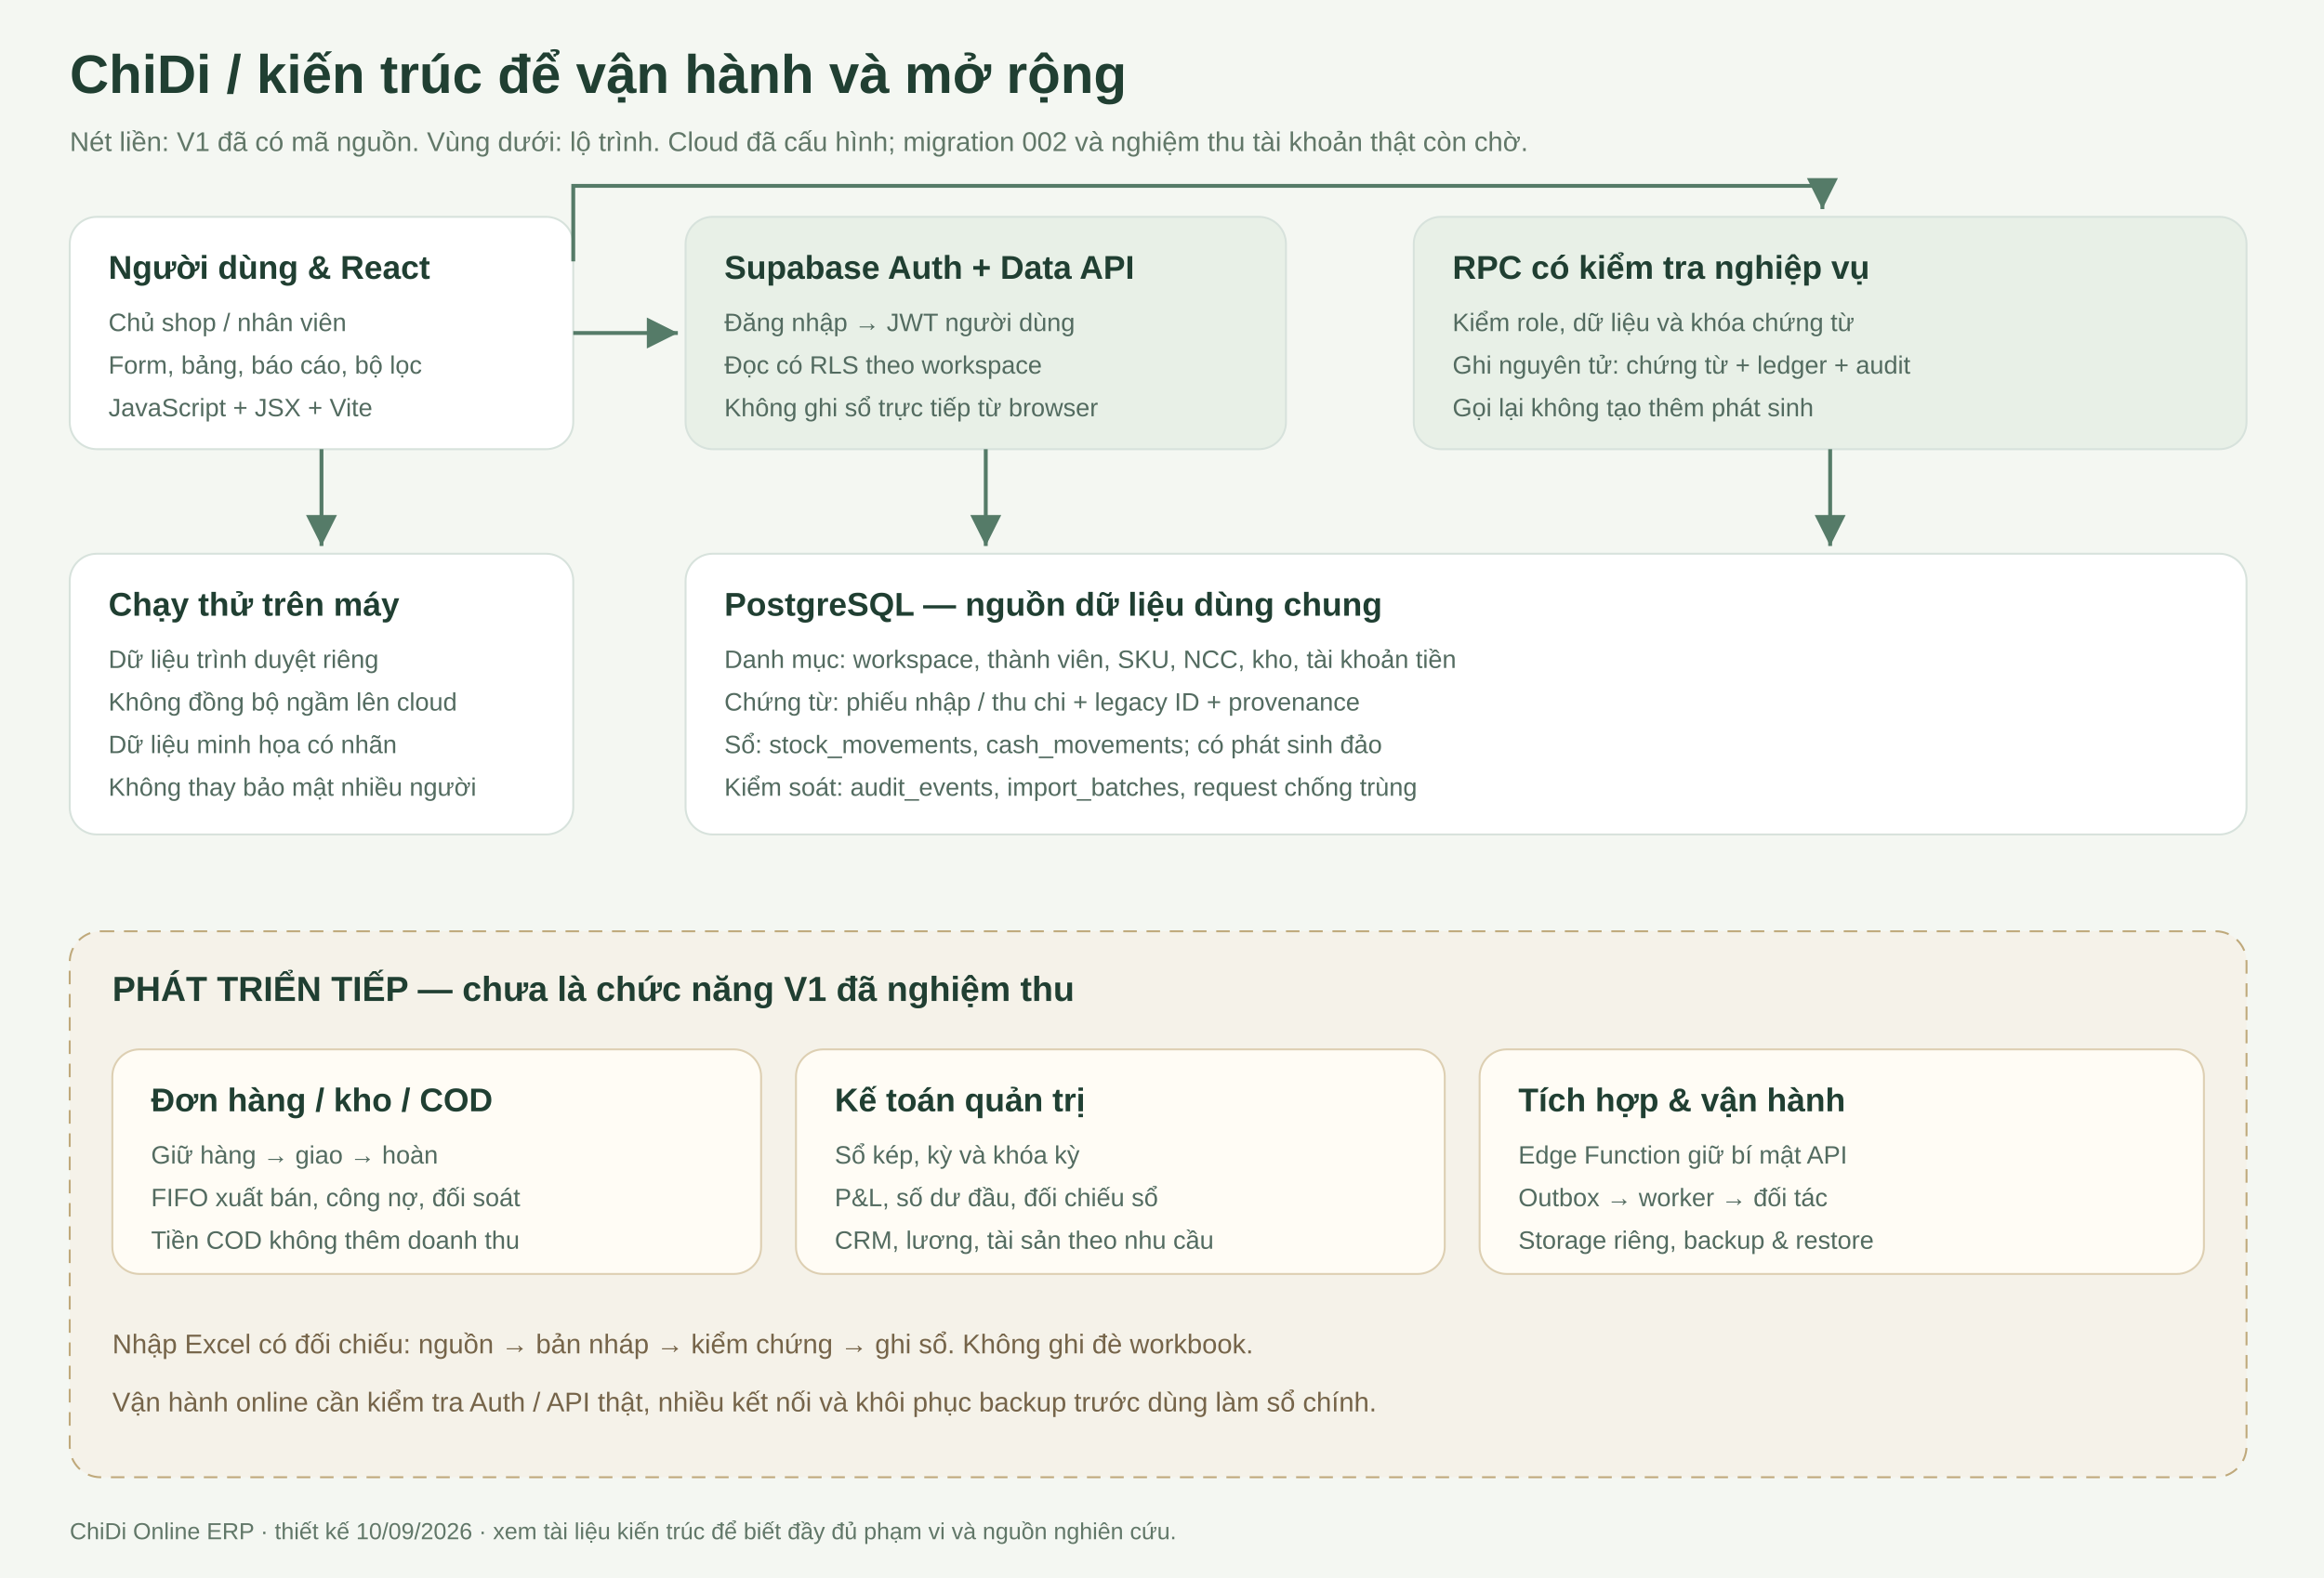
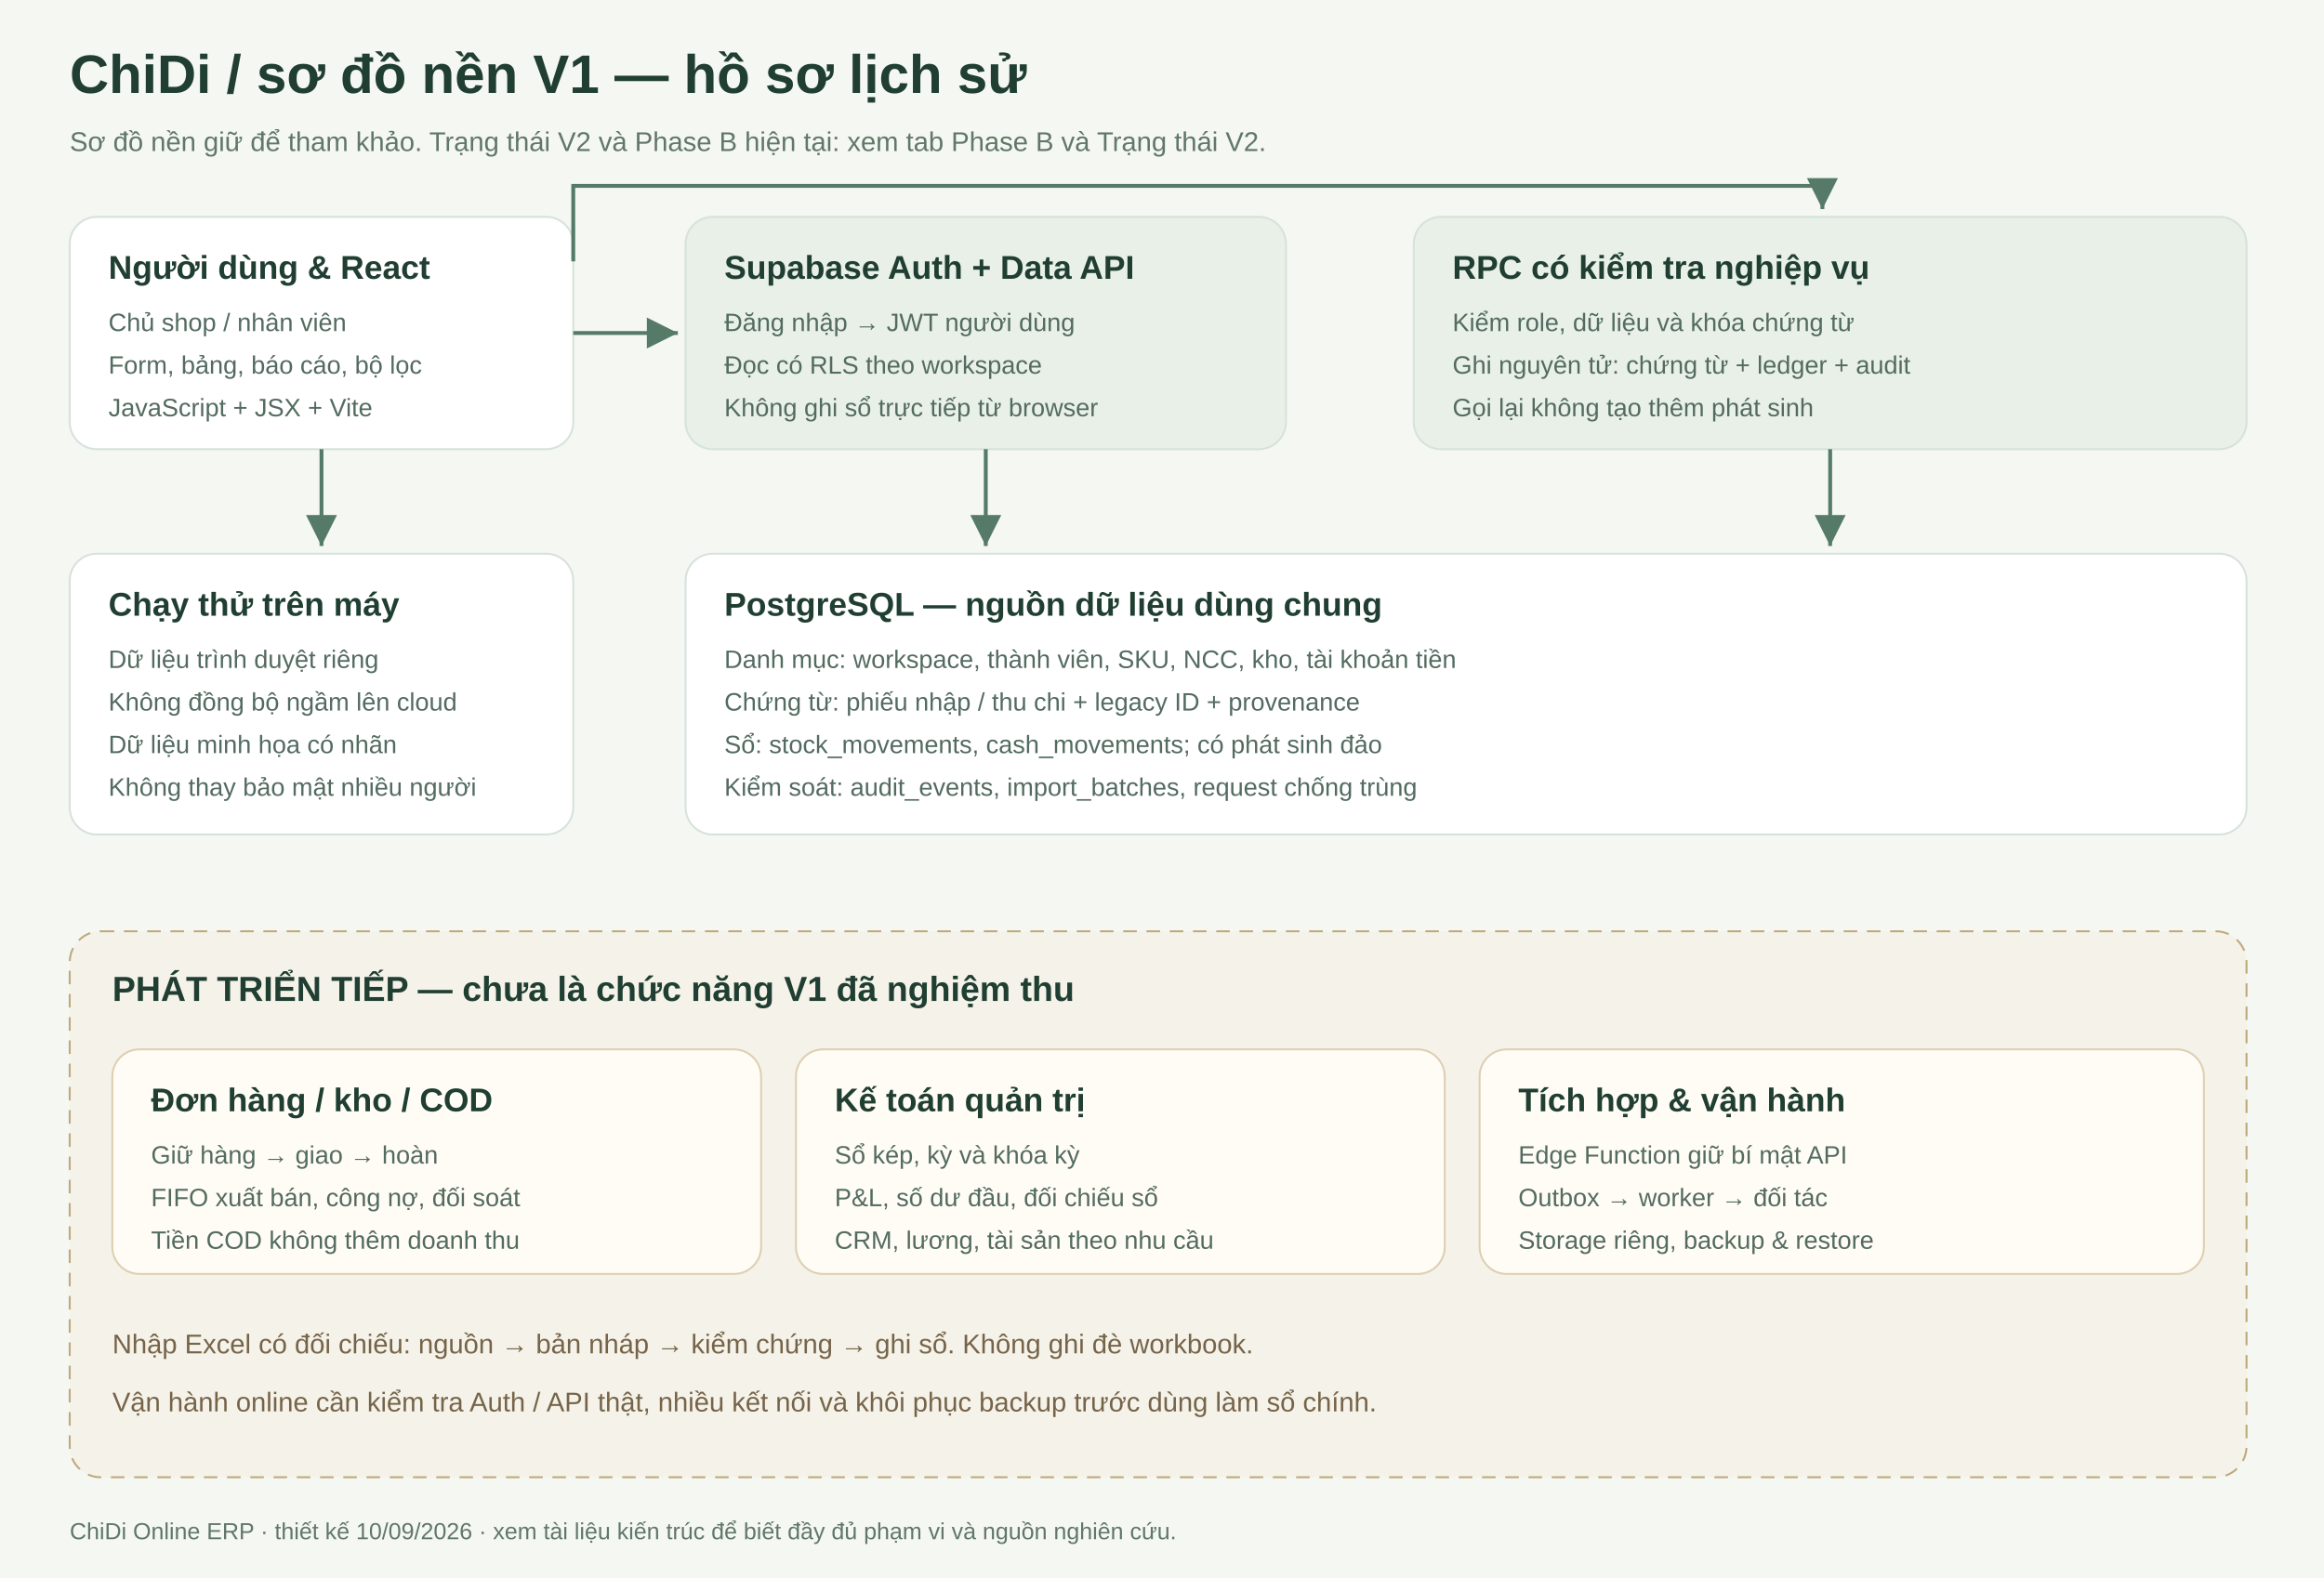
<svg xmlns="http://www.w3.org/2000/svg" viewBox="0 0 1200 815" role="img" aria-labelledby="title desc">
  <defs>
    <marker id="arrow" markerWidth="9" markerHeight="9" refX="8" refY="4" orient="auto">
      <path d="M0,0 L8,4 L0,8" fill="#557b68" />
    </marker>
  </defs>
  <rect width="1200" height="815" fill="#f4f7f2" />
  <g font-family="Segoe UI,Arial,sans-serif" fill="#203f32">
-     <text x="36" y="48" font-size="28" font-weight="700">ChiDi / kiến trúc để vận hành và mở rộng</text>
-     <text x="36" y="78" font-size="14" fill="#617768">Nét liền: V1 đã có mã nguồn. Vùng dưới: lộ trình. Cloud đã cấu hình; migration 002 và nghiệm thu tài khoản thật còn chờ.</text>
+     <text x="36" y="48" font-size="28" font-weight="700">ChiDi / sơ đồ nền V1 — hồ sơ lịch sử</text>
+     <text x="36" y="78" font-size="14" fill="#617768">Sơ đồ nền giữ để tham khảo. Trạng thái V2 và Phase B hiện tại: xem tab Phase B và Trạng thái V2.</text>
    <rect x="36" y="112" width="260" height="120" rx="14" fill="#ffffff" stroke="#d7e2dc" />
    <text x="56" y="144" font-size="17" font-weight="700">Người dùng &amp; React</text>
    <text x="56" y="171" font-size="13" fill="#536b60">Chủ shop / nhân viên</text>
    <text x="56" y="193" font-size="13" fill="#536b60">Form, bảng, báo cáo, bộ lọc</text>
    <text x="56" y="215" font-size="13" fill="#536b60">JavaScript + JSX + Vite</text>
    <rect x="354" y="112" width="310" height="120" rx="14" fill="#e8f0e7" stroke="#d7e2dc" />
    <text x="374" y="144" font-size="17" font-weight="700">Supabase Auth + Data API</text>
    <text x="374" y="171" font-size="13" fill="#536b60">Đăng nhập → JWT người dùng</text>
    <text x="374" y="193" font-size="13" fill="#536b60">Đọc có RLS theo workspace</text>
    <text x="374" y="215" font-size="13" fill="#536b60">Không ghi sổ trực tiếp từ browser</text>
    <rect x="730" y="112" width="430" height="120" rx="14" fill="#e8f0e7" stroke="#d7e2dc" />
    <text x="750" y="144" font-size="17" font-weight="700">RPC có kiểm tra nghiệp vụ</text>
    <text x="750" y="171" font-size="13" fill="#536b60">Kiểm role, dữ liệu và khóa chứng từ</text>
    <text x="750" y="193" font-size="13" fill="#536b60">Ghi nguyên tử: chứng từ + ledger + audit</text>
    <text x="750" y="215" font-size="13" fill="#536b60">Gọi lại không tạo thêm phát sinh</text>
    <rect x="36" y="286" width="260" height="145" rx="14" fill="#ffffff" stroke="#d7e2dc" />
    <text x="56" y="318" font-size="17" font-weight="700">Chạy thử trên máy</text>
    <text x="56" y="345" font-size="13" fill="#536b60">Dữ liệu trình duyệt riêng</text>
    <text x="56" y="367" font-size="13" fill="#536b60">Không đồng bộ ngầm lên cloud</text>
    <text x="56" y="389" font-size="13" fill="#536b60">Dữ liệu minh họa có nhãn</text>
    <text x="56" y="411" font-size="13" fill="#536b60">Không thay bảo mật nhiều người</text>
    <rect x="354" y="286" width="806" height="145" rx="14" fill="#fff" stroke="#d7e2dc" />
    <text x="374" y="318" font-size="17" font-weight="700">PostgreSQL — nguồn dữ liệu dùng chung</text>
    <text x="374" y="345" font-size="13" fill="#536b60">Danh mục: workspace, thành viên, SKU, NCC, kho, tài khoản tiền</text>
    <text x="374" y="367" font-size="13" fill="#536b60">Chứng từ: phiếu nhập / thu chi + legacy ID + provenance</text>
    <text x="374" y="389" font-size="13" fill="#536b60">Sổ: stock_movements, cash_movements; có phát sinh đảo</text>
    <text x="374" y="411" font-size="13" fill="#536b60">Kiểm soát: audit_events, import_batches, request chống trùng</text>
    <g stroke="#557b68" stroke-width="2" fill="none" marker-end="url(#arrow)">
      <path d="M296 172H350" />
      <path d="M296 135V96H941V108" />
      <path d="M509 232V282" />
      <path d="M945 232V282" />
      <path d="M166 232V282" />
    </g>
    <rect x="36" y="481" width="1124" height="282" rx="16" fill="#f5f2e9" stroke="#bfa97b" stroke-dasharray="7 5" />
    <text x="58" y="517" font-size="18" font-weight="700">PHÁT TRIỂN TIẾP — chưa là chức năng V1 đã nghiệm thu</text>
    <rect x="58" y="542" width="335" height="116" rx="14" fill="#fffcf5" stroke="#ddcfb2" />
    <text x="78" y="574" font-size="17" font-weight="700">Đơn hàng / kho / COD</text>
    <text x="78" y="601" font-size="13" fill="#536b60">Giữ hàng → giao → hoàn</text>
    <text x="78" y="623" font-size="13" fill="#536b60">FIFO xuất bán, công nợ, đối soát</text>
    <text x="78" y="645" font-size="13" fill="#536b60">Tiền COD không thêm doanh thu</text>
    <rect x="411" y="542" width="335" height="116" rx="14" fill="#fffcf5" stroke="#ddcfb2" />
    <text x="431" y="574" font-size="17" font-weight="700">Kế toán quản trị</text>
    <text x="431" y="601" font-size="13" fill="#536b60">Sổ kép, kỳ và khóa kỳ</text>
    <text x="431" y="623" font-size="13" fill="#536b60">P&amp;L, số dư đầu, đối chiếu sổ</text>
    <text x="431" y="645" font-size="13" fill="#536b60">CRM, lương, tài sản theo nhu cầu</text>
    <rect x="764" y="542" width="374" height="116" rx="14" fill="#fffcf5" stroke="#ddcfb2" />
    <text x="784" y="574" font-size="17" font-weight="700">Tích hợp &amp; vận hành</text>
    <text x="784" y="601" font-size="13" fill="#536b60">Edge Function giữ bí mật API</text>
    <text x="784" y="623" font-size="13" fill="#536b60">Outbox → worker → đối tác</text>
    <text x="784" y="645" font-size="13" fill="#536b60">Storage riêng, backup &amp; restore</text>
    <text x="58" y="699" font-size="14" fill="#756449">Nhập Excel có đối chiếu: nguồn → bản nháp → kiểm chứng → ghi sổ. Không ghi đè workbook.</text>
    <text x="58" y="729" font-size="14" fill="#756449">Vận hành online cần kiểm tra Auth / API thật, nhiều kết nối và khôi phục backup trước dùng làm sổ chính.</text>
    <text x="36" y="795" font-size="12" fill="#617768">ChiDi Online ERP · thiết kế 10/09/2026 · xem tài liệu kiến trúc để biết đầy đủ phạm vi và nguồn nghiên cứu.</text>
  </g>
</svg>
